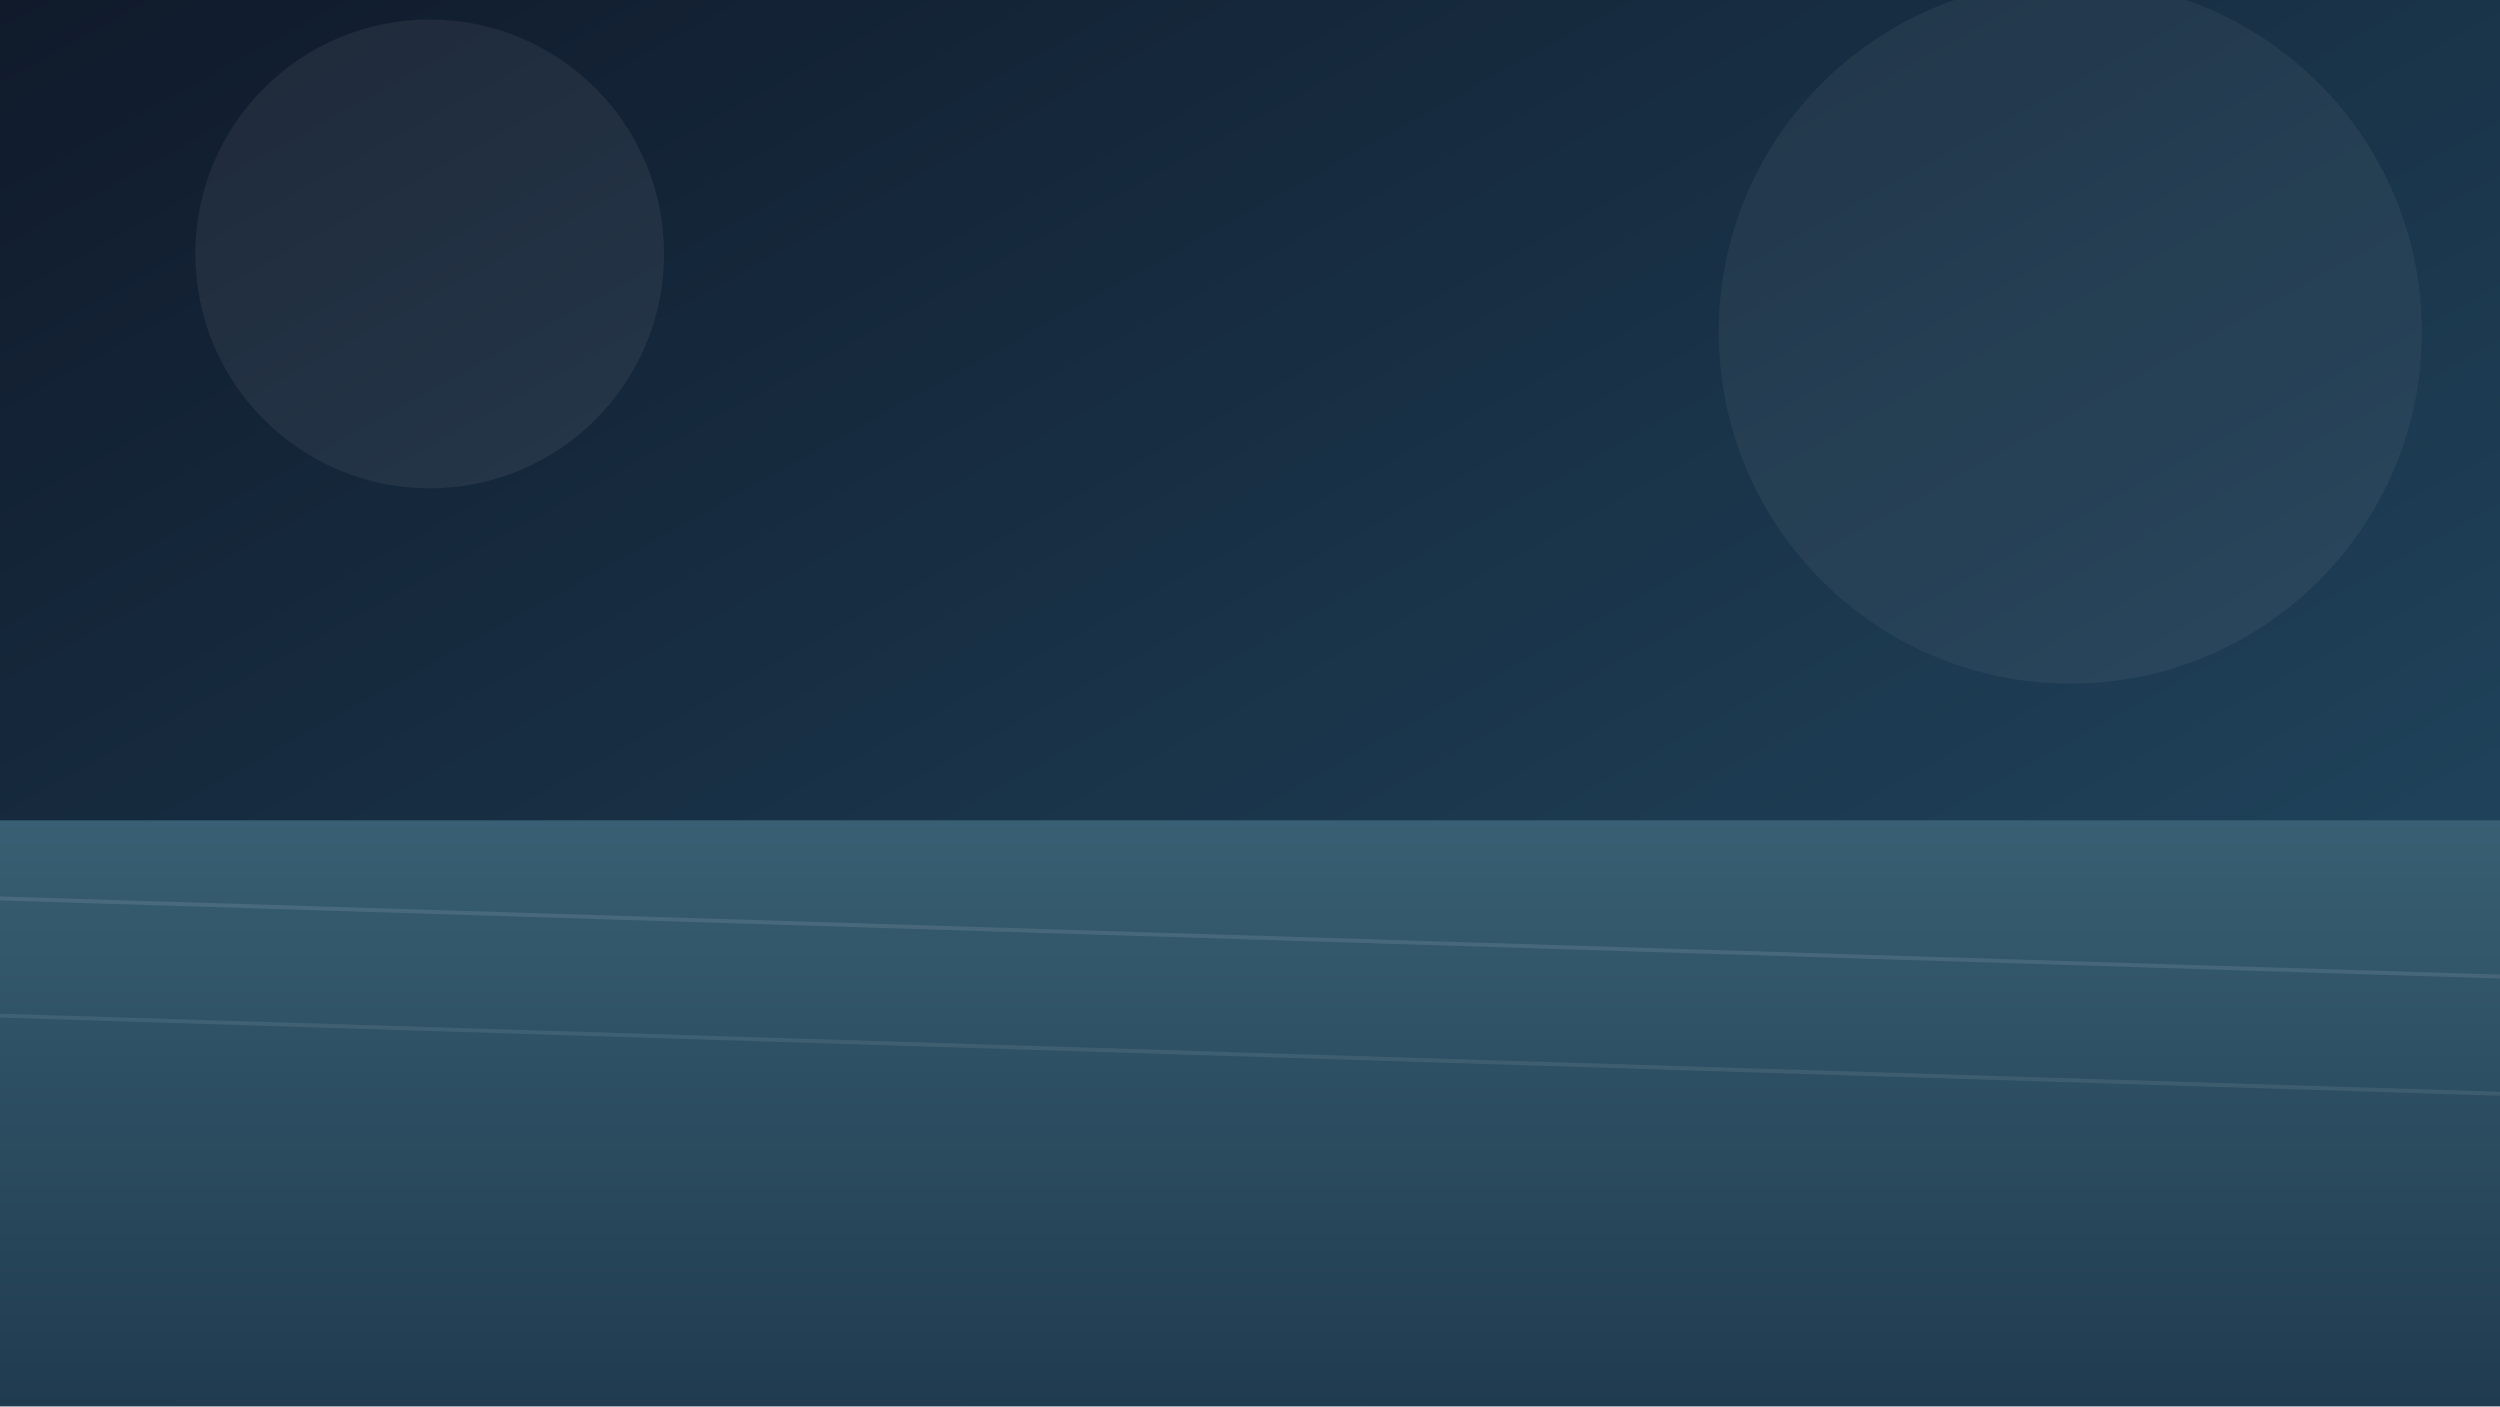
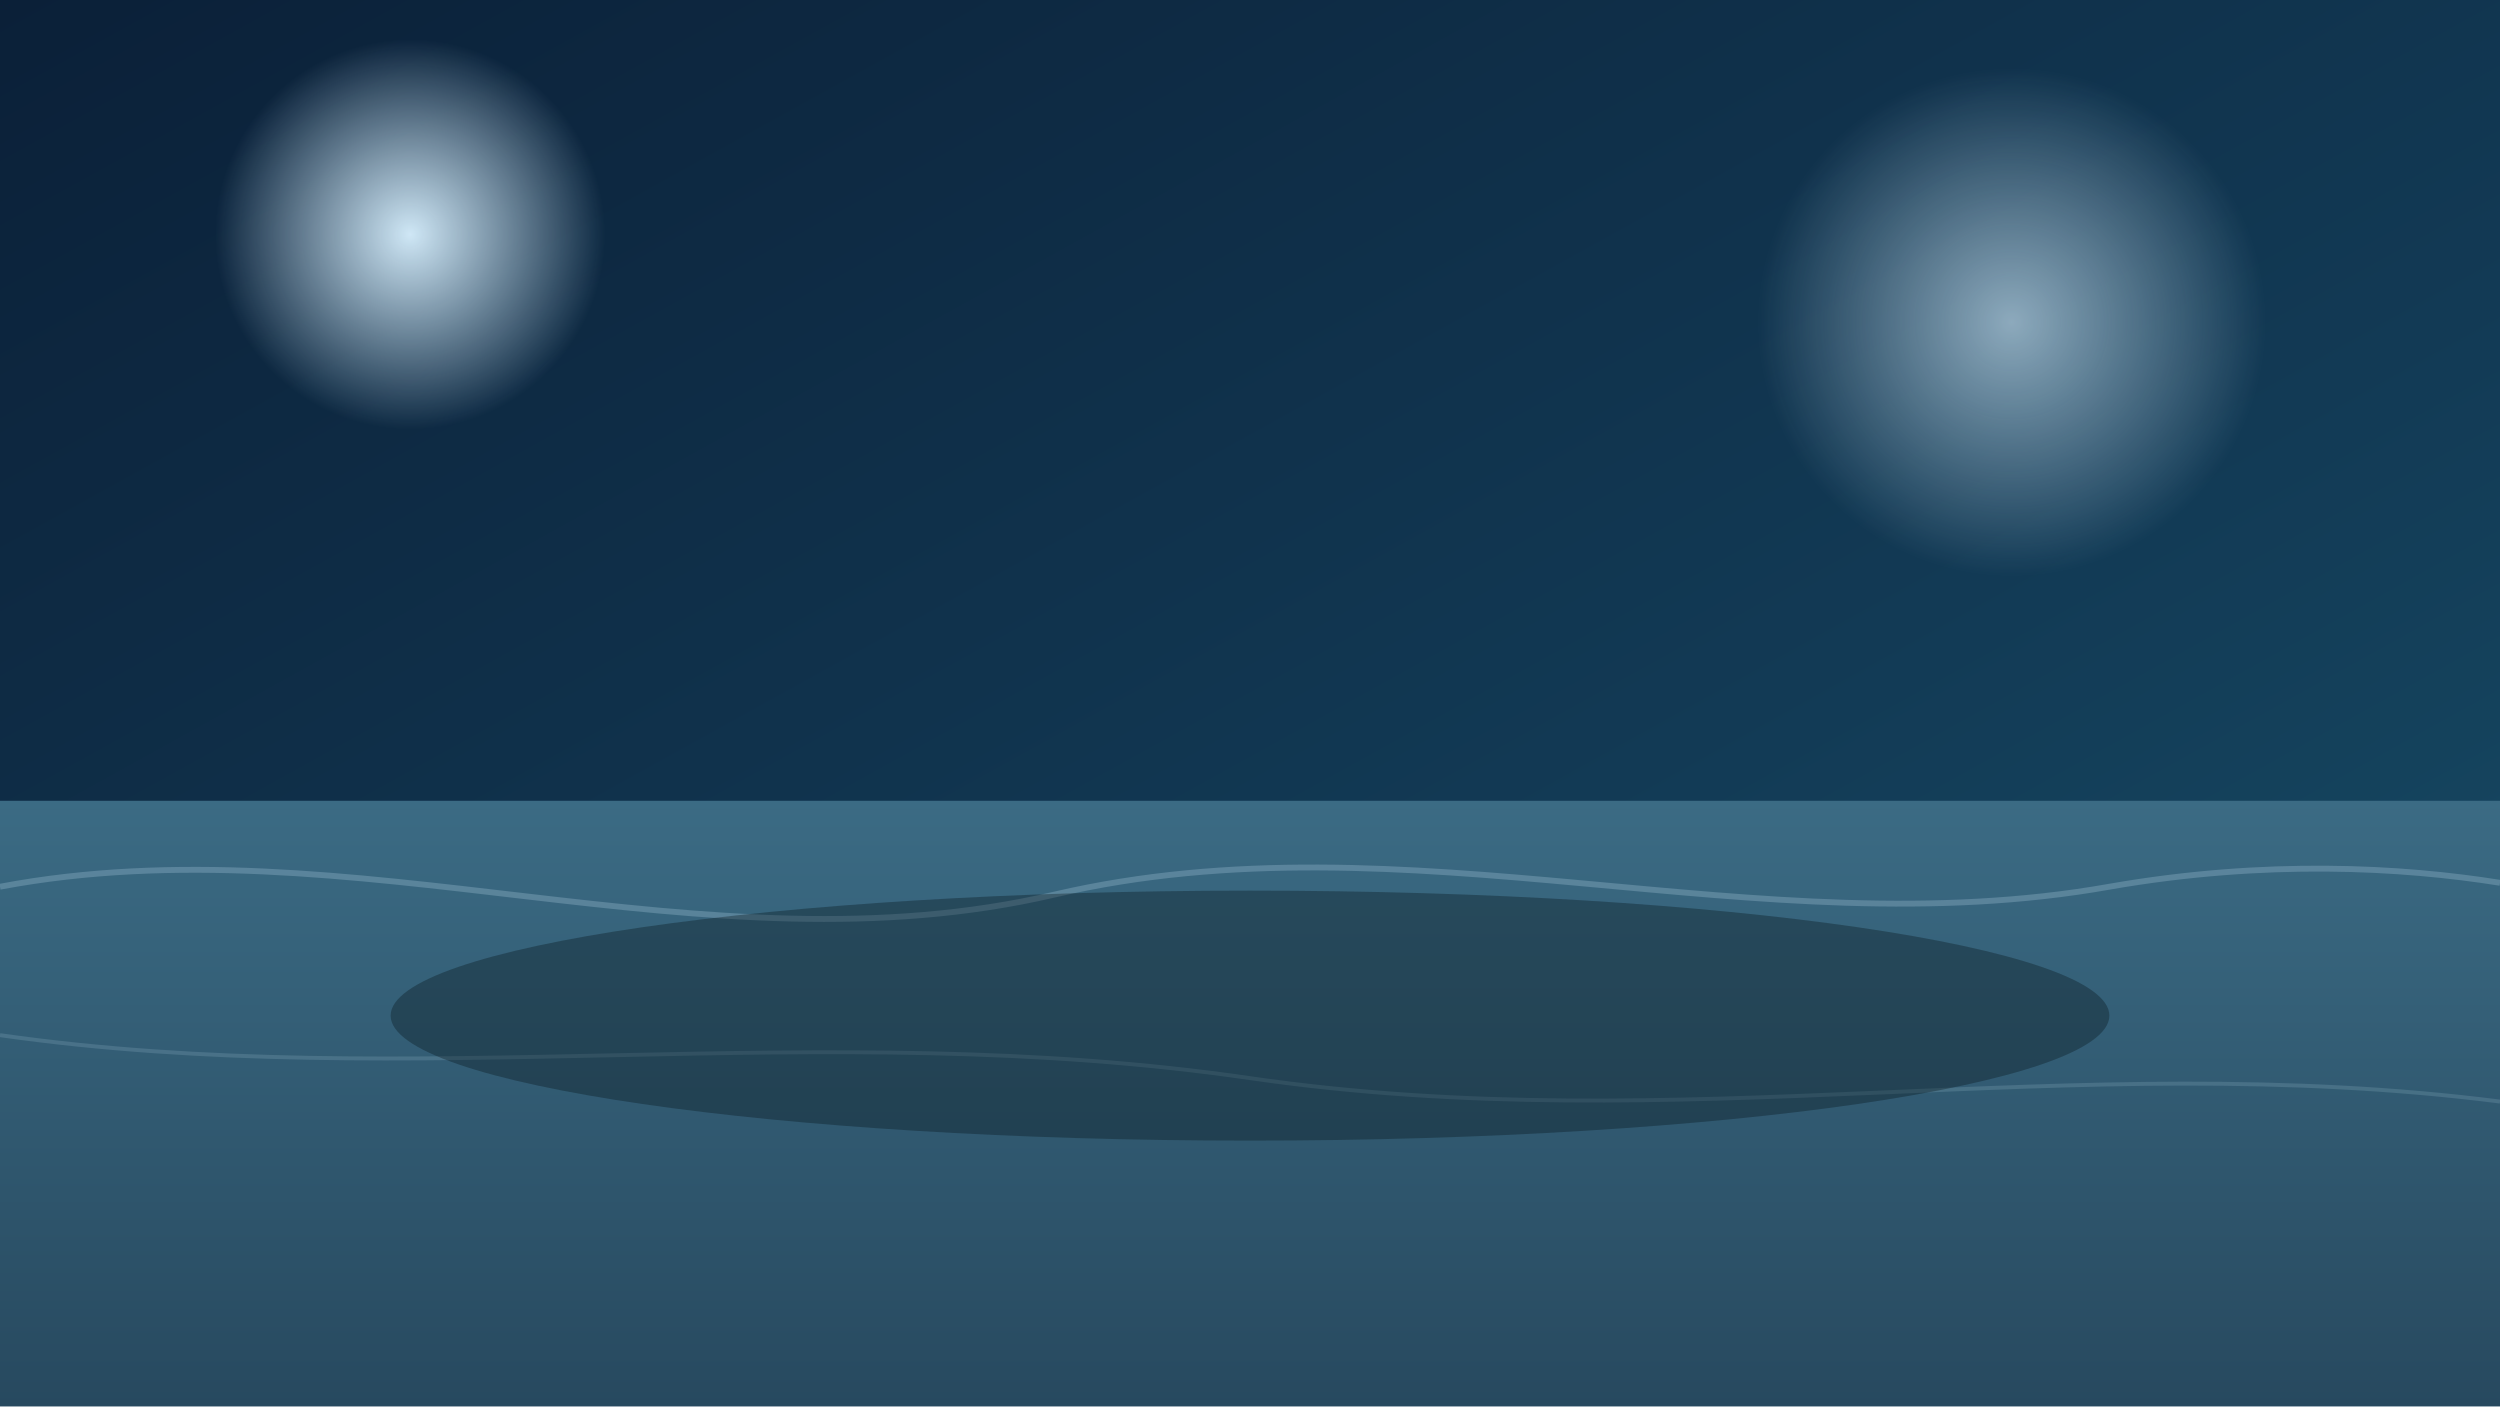
<svg xmlns="http://www.w3.org/2000/svg" width="1280" height="720" viewBox="0 0 1280 720">
  <defs>
-     <linearGradient id="bg" x1="0" y1="0" x2="1" y2="1">
-       <stop offset="0%" stop-color="#101a2b" />
-       <stop offset="100%" stop-color="#234d67" />
+     <linearGradient id="sky" x1="0" y1="0" x2="1" y2="1">
+       <stop offset="0%" stop-color="#0b2038" />
+       <stop offset="60%" stop-color="#123a55" />
+       <stop offset="100%" stop-color="#184f68" />
    </linearGradient>
-     <linearGradient id="floor" x1="0" y1="0" x2="0" y2="1">
-       <stop offset="0%" stop-color="#385f73" />
-       <stop offset="100%" stop-color="#203b4f" />
+     <linearGradient id="ground" x1="0" y1="0" x2="0" y2="1">
+       <stop offset="0%" stop-color="#3b6b84" />
+       <stop offset="100%" stop-color="#27495f" />
    </linearGradient>
+     <radialGradient id="moon" cx="50%" cy="50%" r="50%">
+       <stop offset="0%" stop-color="#d9f1ff" stop-opacity="0.95" />
+       <stop offset="100%" stop-color="#d9f1ff" stop-opacity="0" />
+     </radialGradient>
  </defs>
-   <rect width="1280" height="720" fill="url(#bg)" />
-   <circle cx="220" cy="130" r="120" fill="rgba(255,255,255,0.06)" />
-   <circle cx="1060" cy="170" r="180" fill="rgba(255,255,255,0.05)" />
-   <rect x="0" y="420" width="1280" height="300" fill="url(#floor)" />
-   <path d="M0 460 L1280 500" stroke="rgba(255,255,255,0.1)" stroke-width="2" />
-   <path d="M0 520 L1280 560" stroke="rgba(255,255,255,0.08)" stroke-width="2" />
+   <rect width="1280" height="720" fill="url(#sky)" />
+   <circle cx="210" cy="120" r="100" fill="url(#moon)" />
+   <circle cx="1030" cy="165" r="130" fill="url(#moon)" opacity="0.65" />
+   <rect x="0" y="410" width="1280" height="310" fill="url(#ground)" />
+   <path d="M0 454 C180 420 360 500 540 458 C720 416 900 486 1080 454 C1160 440 1230 444 1280 452" fill="none" stroke="rgba(210,236,255,0.22)" stroke-width="3" />
+   <path d="M0 530 C210 560 420 520 640 552 C860 584 1060 536 1280 564" fill="none" stroke="rgba(210,236,255,0.14)" stroke-width="2" />
+   <ellipse cx="640" cy="520" rx="440" ry="64" fill="rgba(8,20,28,0.35)" />
</svg>
